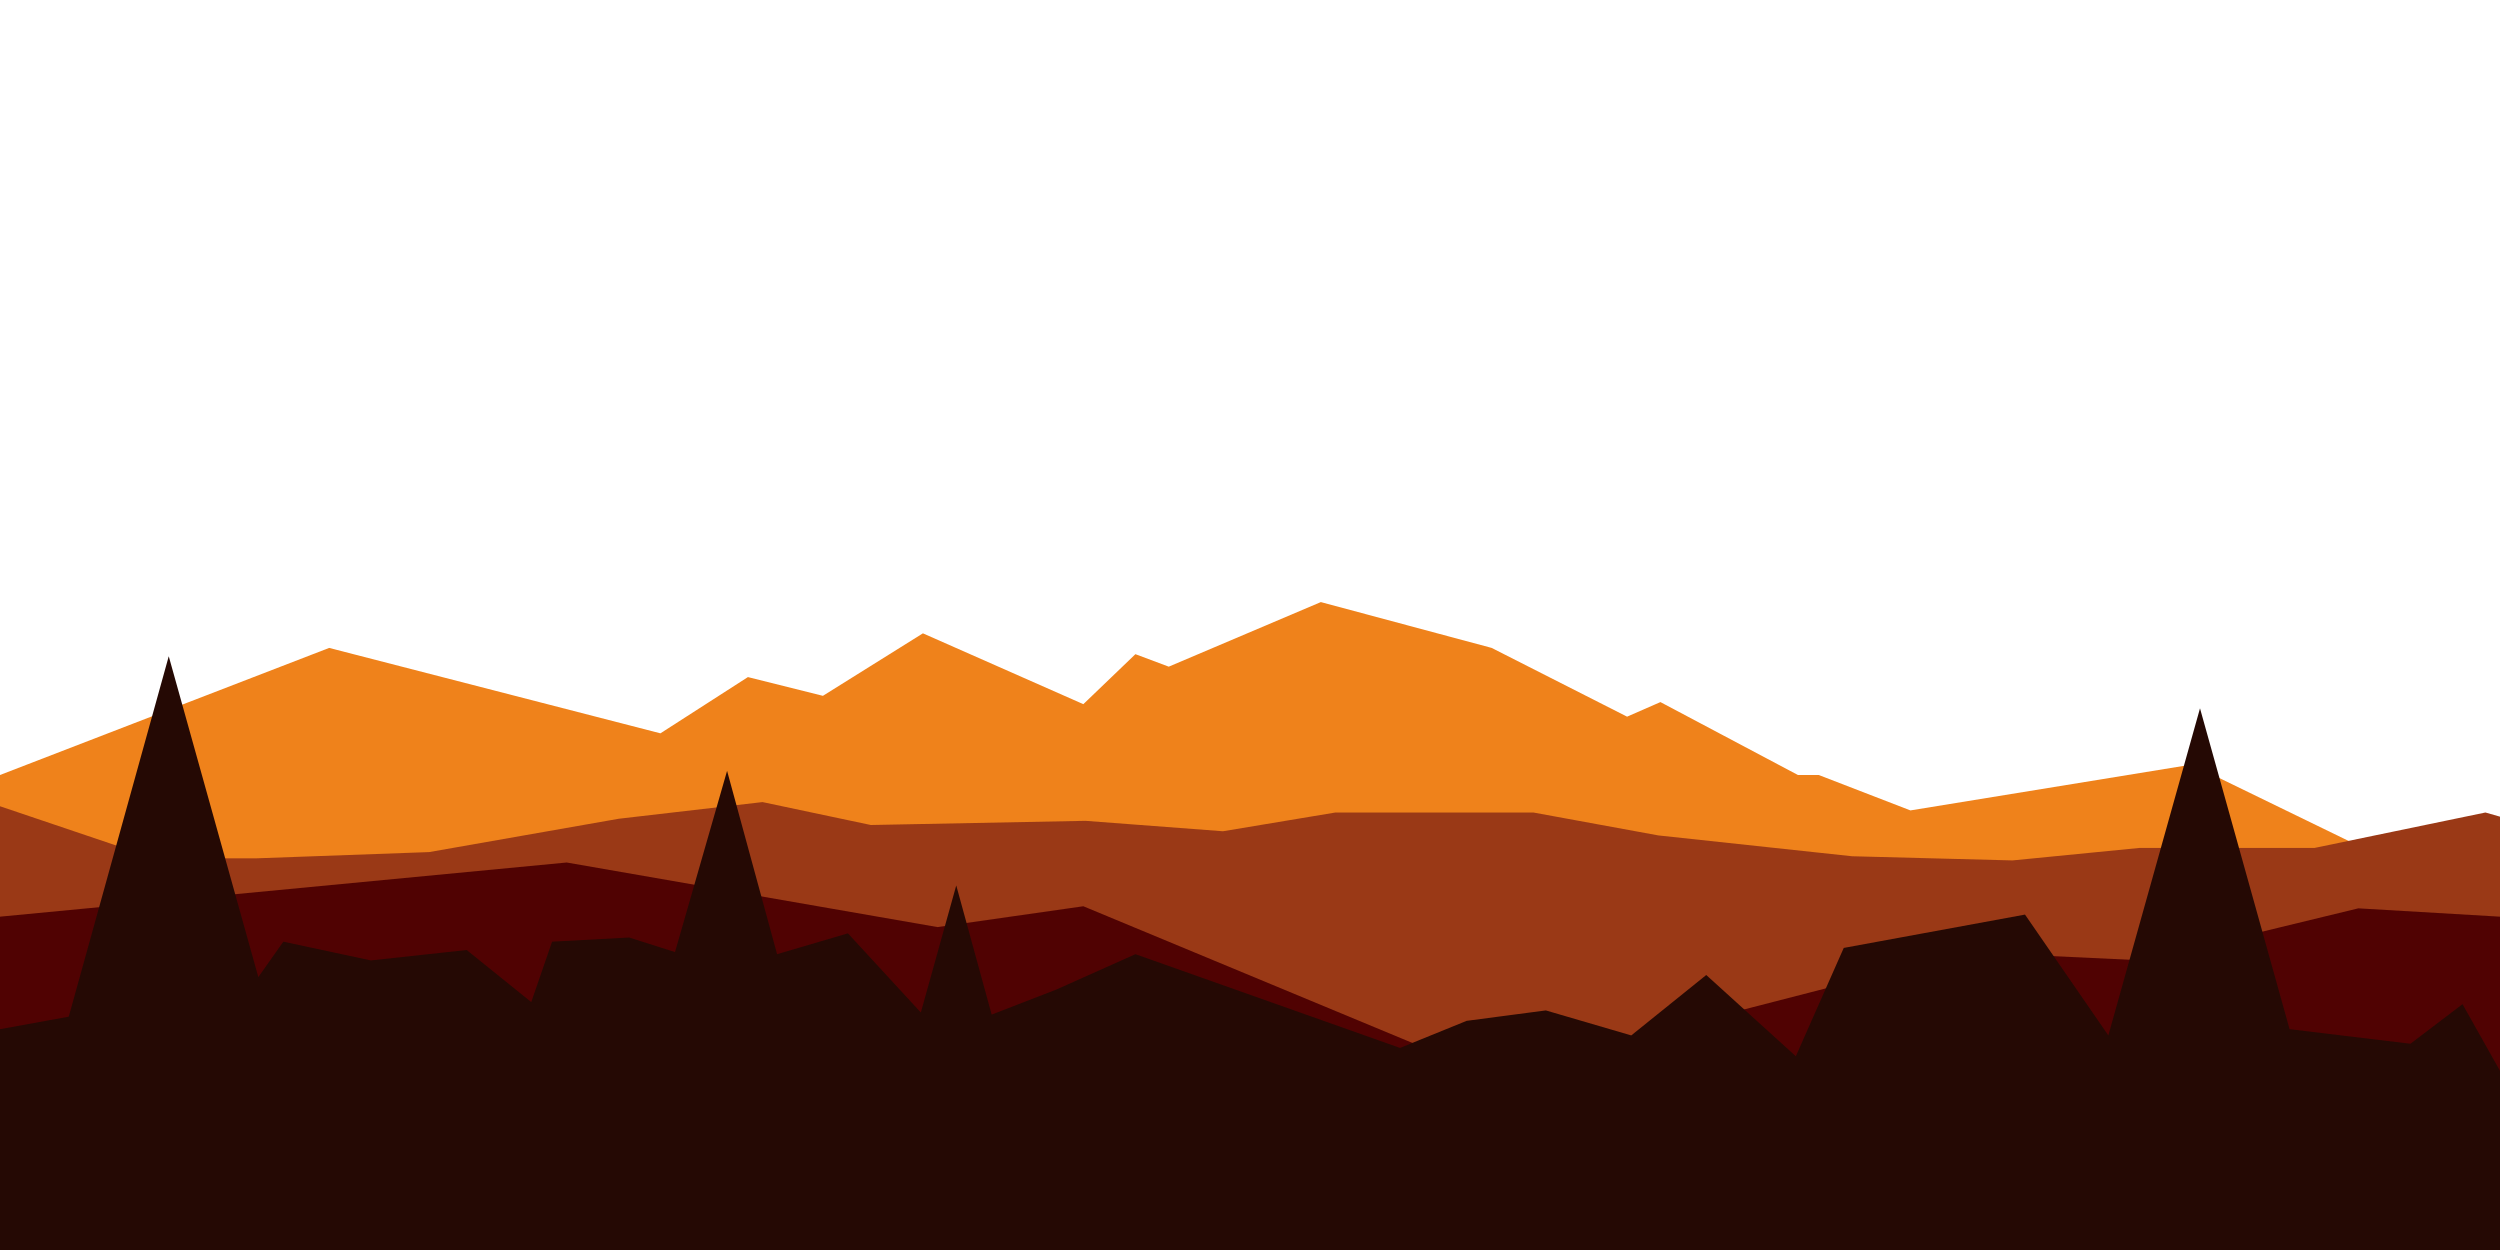
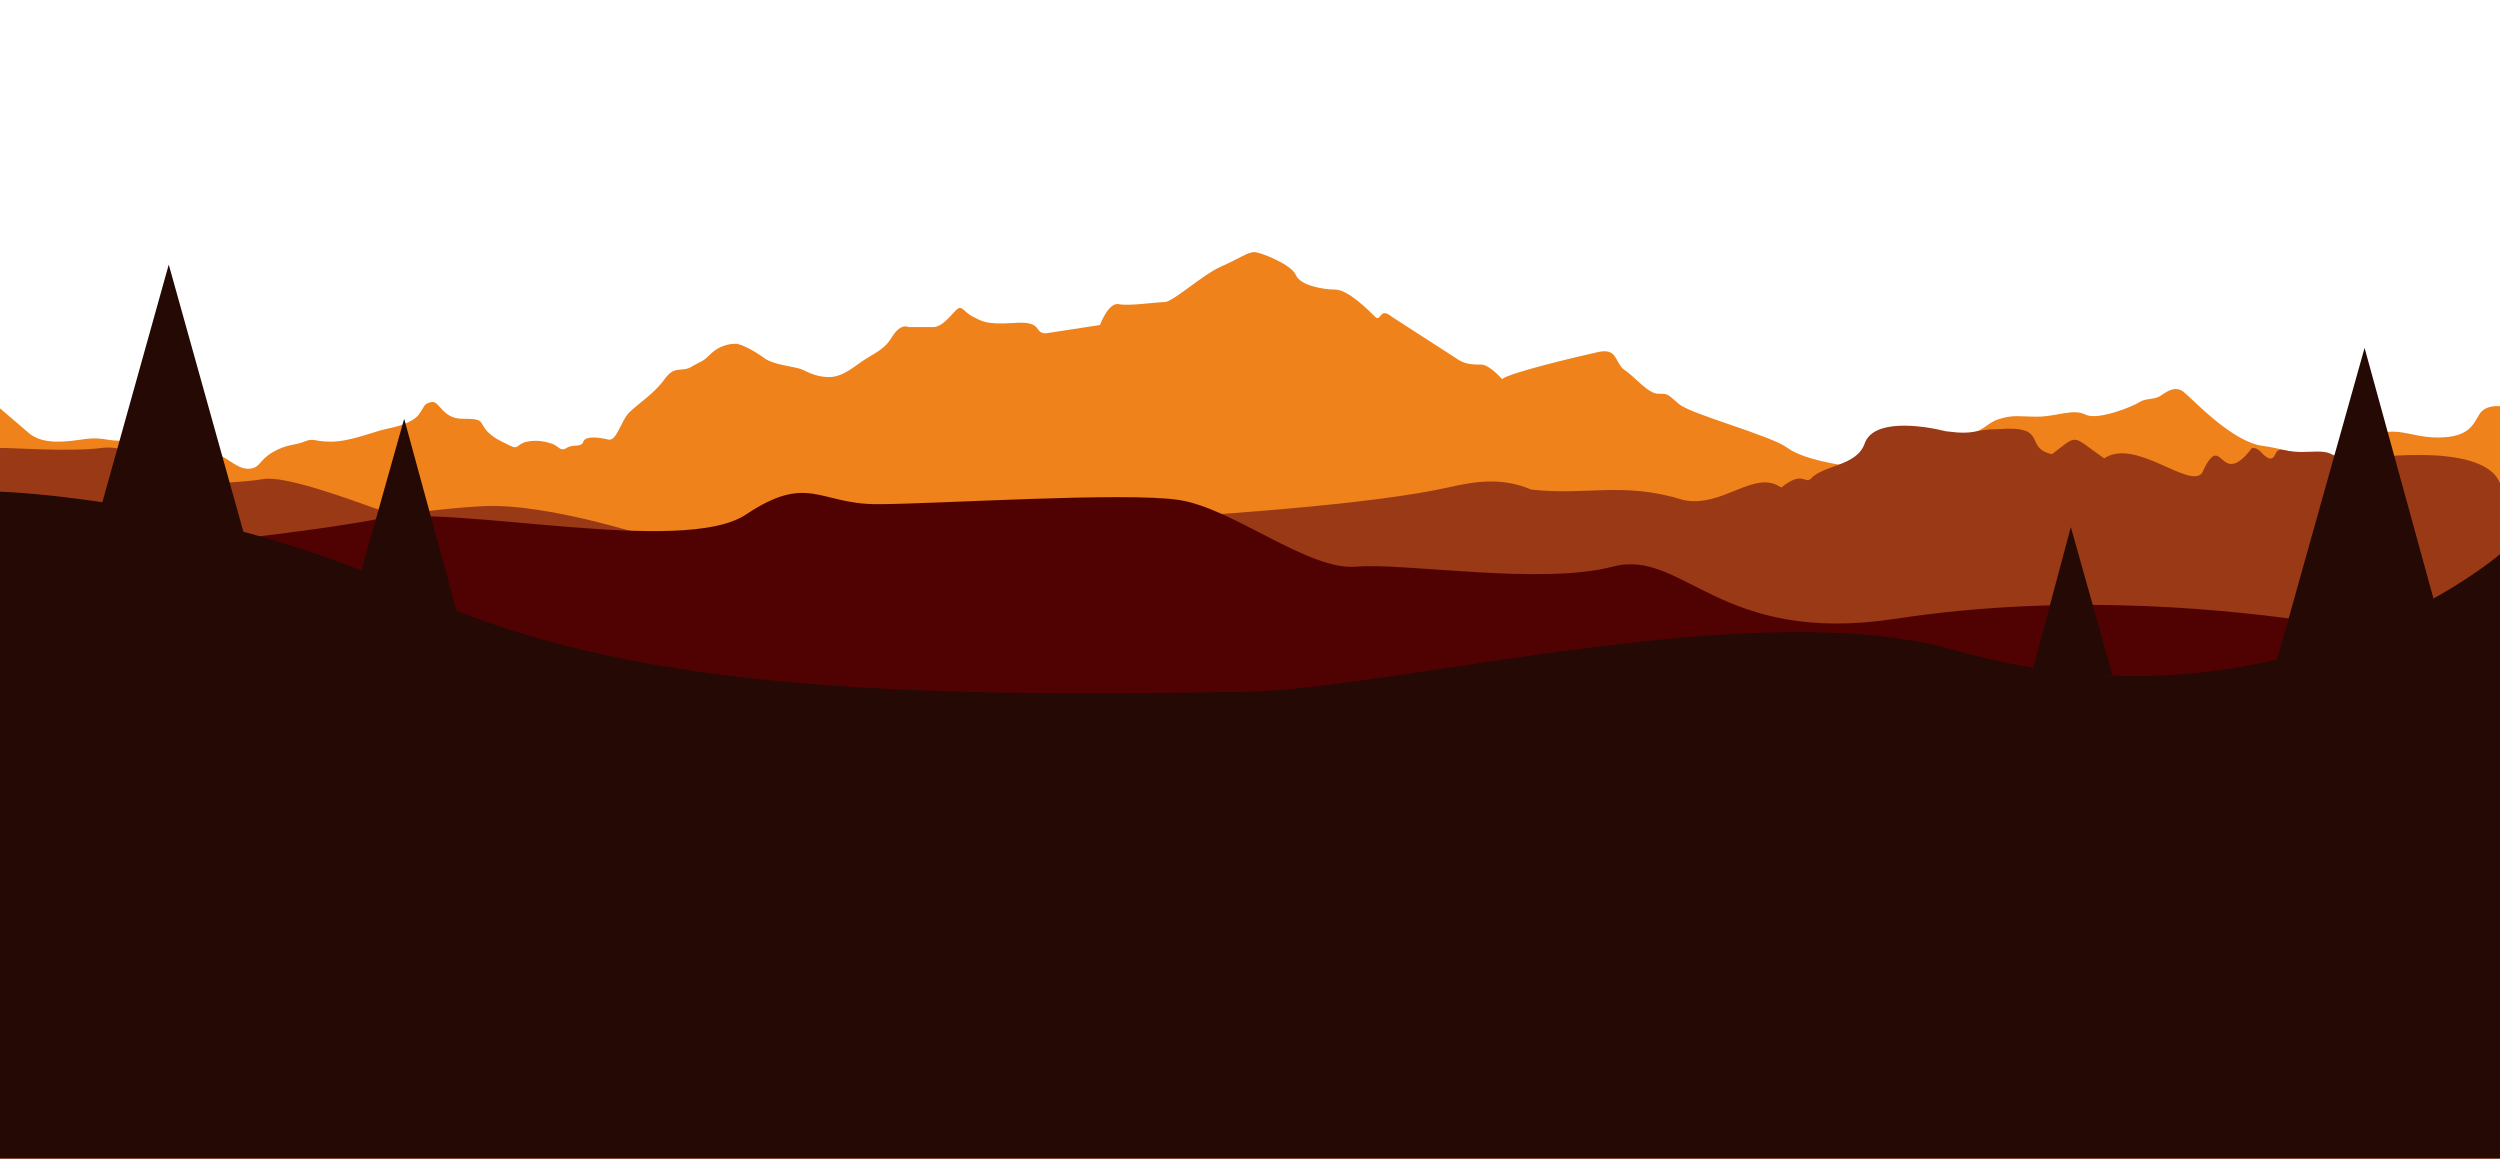
- <svg xmlns="http://www.w3.org/2000/svg" width="1200" height="600" preserveAspectRatio="none" viewBox="0 0 1200 600">
-   <path fill="#ef821b" d="m0 372 158-61 159 41 42-27 36 9 48-30 77 34 25-24 16 6 73-31 82 22 65 33 16-7 66 35h10l44 17 135-22 148 72v161H0V372z" />
-   <path fill="#9a3916" d="m0 387 74 25h49l83-3 91-16 69-8 52 11 103-2 66 5 54-9h95l60 11 93 10 77 2 61-6h84l82-17 7 2v208H0V387Z" />
-   <path fill="#500202" d="M0 600V440l272-26 178 31 70-10 195 81 229-59 85 4 103-25 68 4v160H0z" />
-   <path fill="#250904" d="m1182 482-25 19-58-7-43-154-44 157-40-58-87 16-23 52-43-39-36 29-41-12-38 5-32 13-127-45-38 17-31 12-17-62-17 61-35-38-34 10-24-88-25 87-22-7-37 2-10 29-31-25-46 5-42-9-12 17-43-154-48 173-33 6v106h1200v-86l-18-32z" />
+ <svg xmlns="http://www.w3.org/2000/svg" width="1200" height="556" viewBox="0 0 1200 556" preserveAspectRatio="none">
+   <path fill="#ef821b" d="M1200 195s-7-1-10 4-5 11-20 11-22-8-37 3-32 3-47 1-34-23-38-26-8 0-11 2-7 1-10 3-20 9-26 6-14 1-23 1-11-1-18 1-8 7-17 7-19 3-27 8 5 9-11 9-39-4-47-10-46-16-52-21-5-5-10-5-11-8-17-12c-4-4-3-10-12-8s-43 10-46 13c0 0-6-7-10-7s-8 0-12-3l-31-20c-6-5-5 3-8 0s-13-13-19-13-17-2-19-7-17-11-20-11-7 3-16 7-23 17-27 17-17 2-22 1-9 10-9 10l-26 4c-6 0-1-6-15-5s-16-1-20-3-5-5-7-4-7 9-12 9h-12c-2-1-5 0-8 5s-7 7-12 10-11 9-18 9-11-3-14-4-13-2-17-5-11-7-14-7-8 1-12 5-4 3-9 6-8-1-13 6-13 12-17 16-6 14-10 13-11-2-12 1-5 1-8 3-4-1-7-2-7-2-12-1-4 4-8 2-9-4-12-8-1-5-11-5-11-9-15-8-3 2-6 6-11 6-16 7-17 6-26 6-8-2-13 0-8 1-15 5-6 8-12 8-11-7-18-8-9-9-16-10-3 2-19 4-14-2-27 0-20 1-25-3L0 196v360h1200V195Z" />
+   <path fill="#9a3916" d="M1200 232c-8-21-68-12-77-10-5-9-14-3-27-6-5-1-3 5-7 4-4-2-4-5-8-5-16 21-14-10-24 12-6 8-32-17-47-7-16-11-12-12-25-2-14-3-1-14-26-12-12 0-10 3-25 1-12-3-35-6-39 6-4 11-20 10-26 17-3 2-4-4-14 4-13-9-28 10-47 6-29-9-46-2-73-5-14-6-27-4-40-1-72 16-297 22-376 26 0 0-55-19-88-17-34 2-36 6-51 1-14-5-44-16-54-14-11 2-43 3-46 1-3-3-15-18-31-16s-41 0-49 0v341h1200V232Z" />
+   <path fill="#500202" d="M0 556V270s131-11 182-21c36-7 146 18 176-2s35-5 63-5 119-6 145-2 62 34 85 32 89 9 123 0 51 38 136 25 164-4 204 2 86 20 86 20v237H0Z" />
+   <path fill="#250904" d="M1200 266s-105 91-262 46c-94-27-265 18-338 20-172 3-300-1-400-47S0 236 0 236v320h1200V266Z" />
+   <path fill="#250904" d="M81 127 12 374h138L81 127z" />
+   <path fill="#250904" d="m194 201-31 110h61l-30-110z" />
+   <path fill="#250904" d="m994 253-19 71h39l-20-71z" />
+   <path fill="#250904" d="m1135 167-48 171h95l-47-171z" />
</svg>
